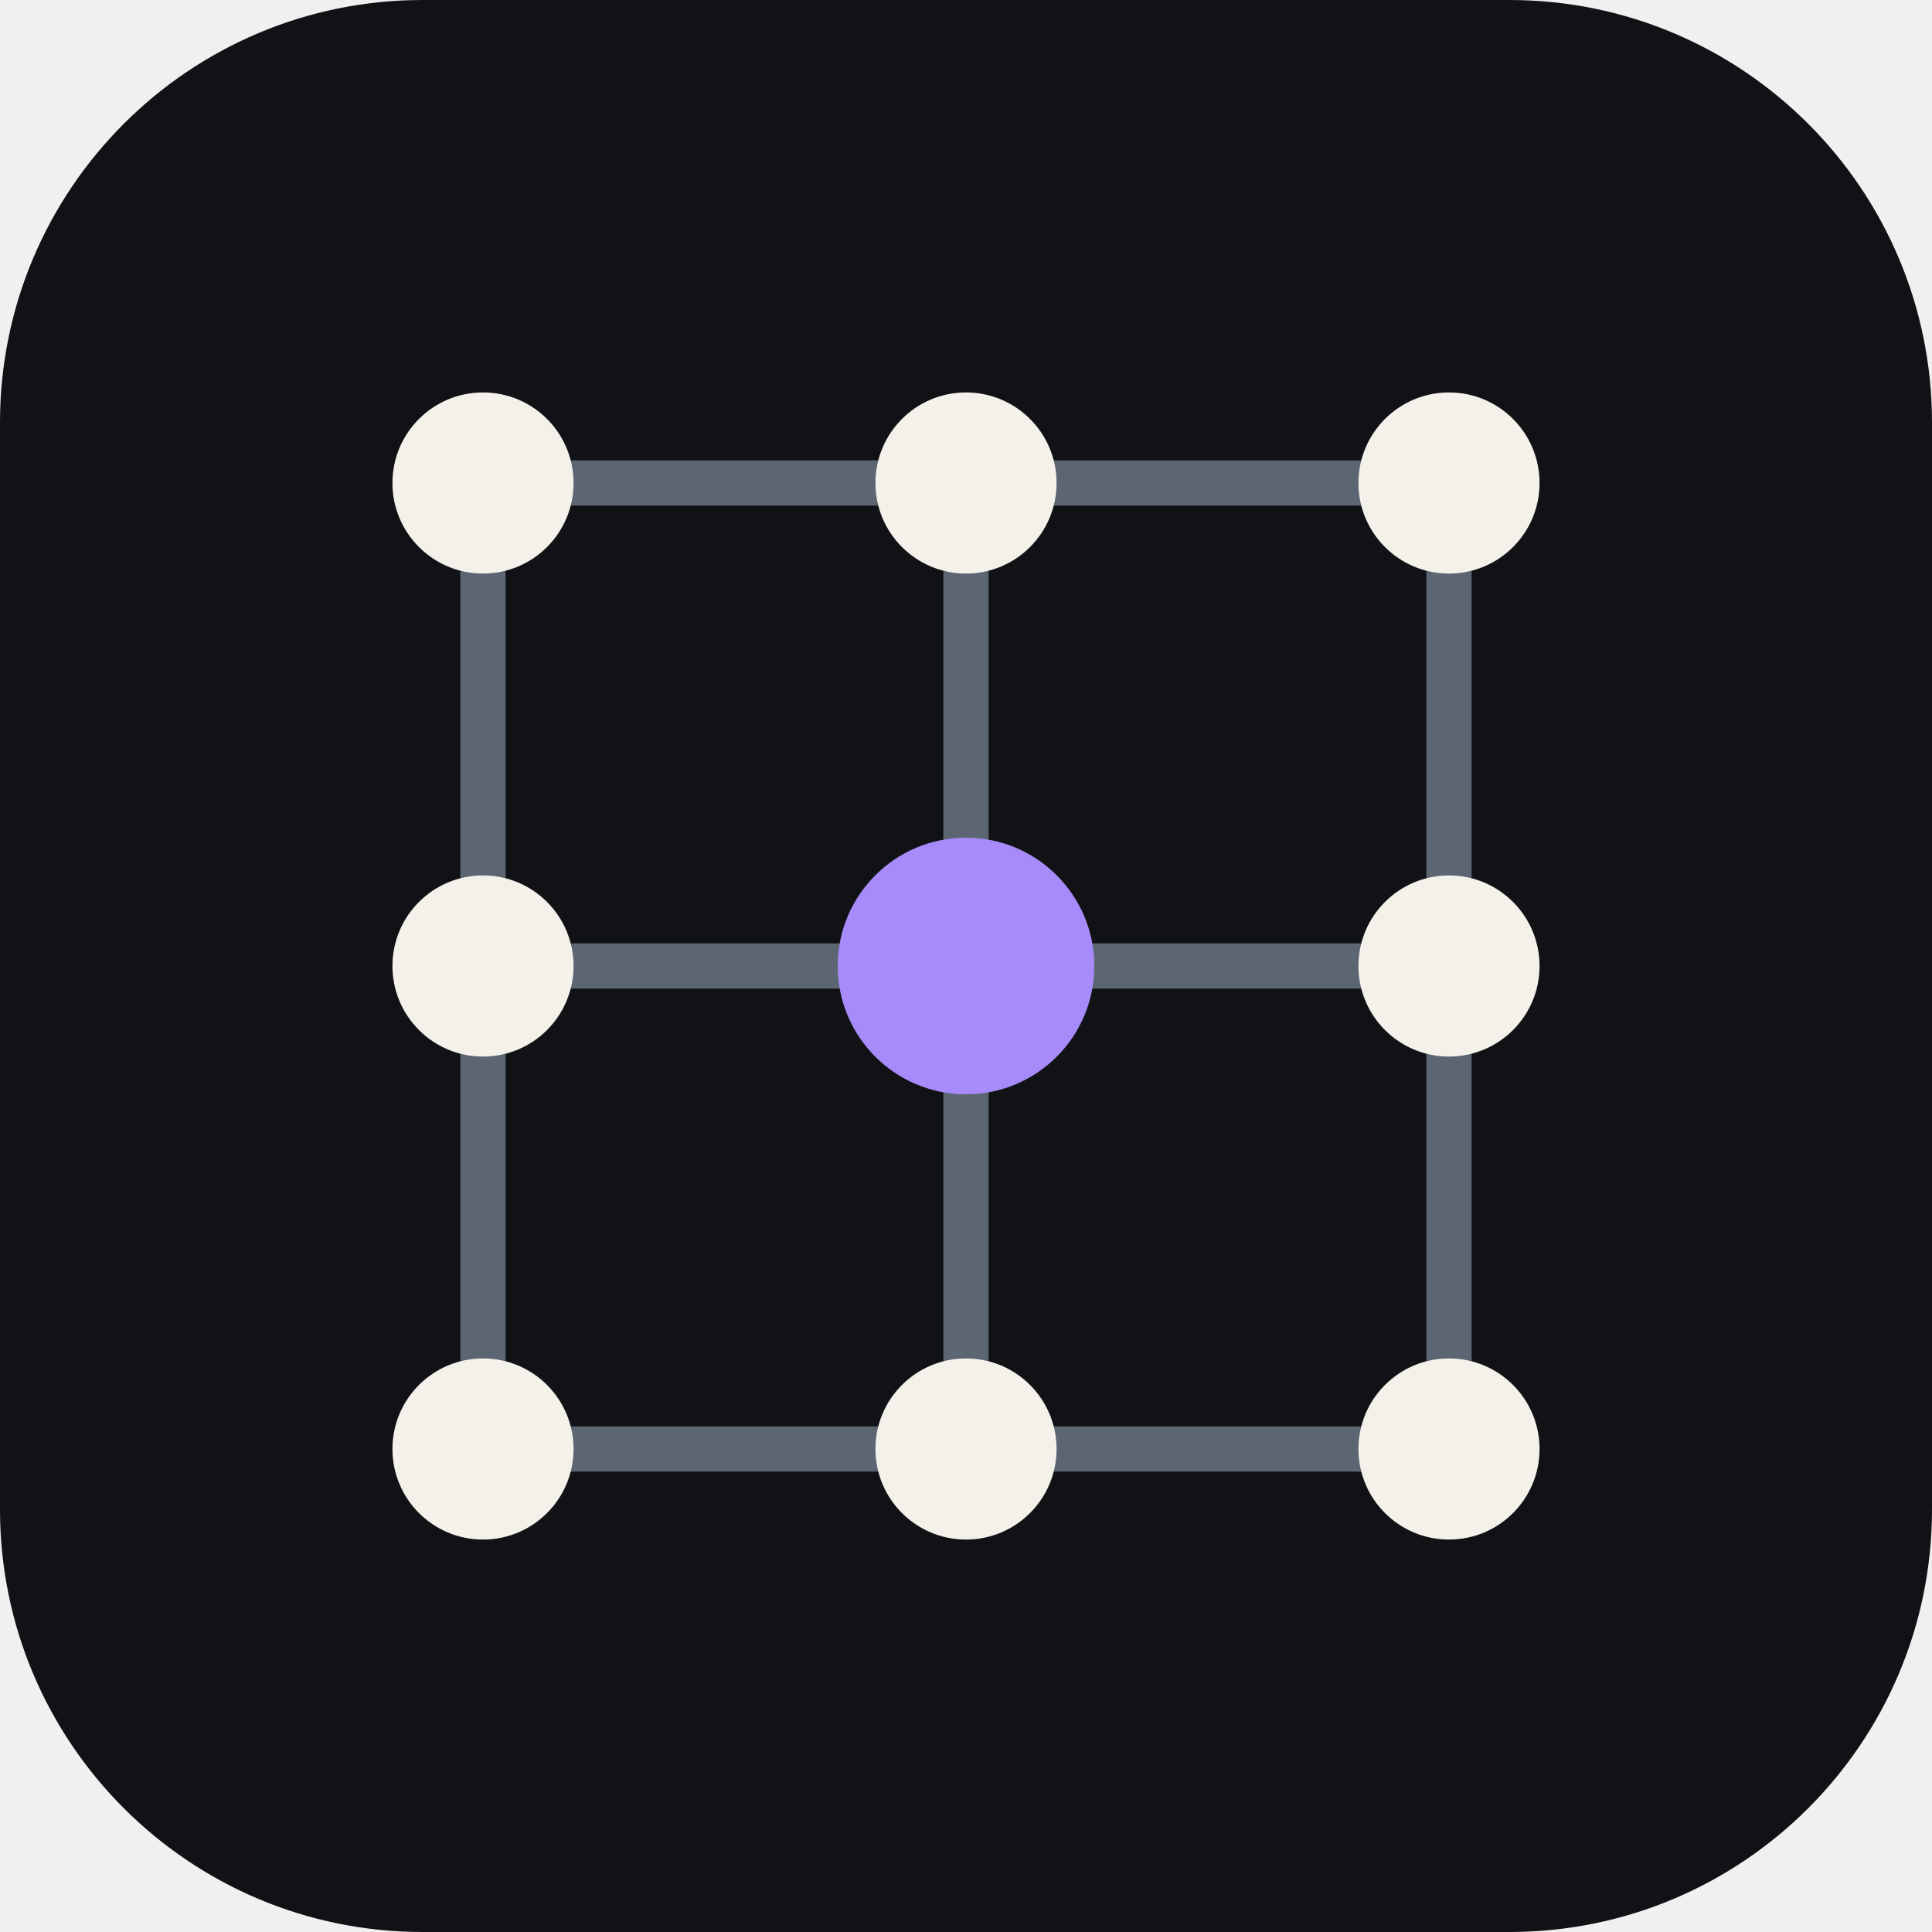
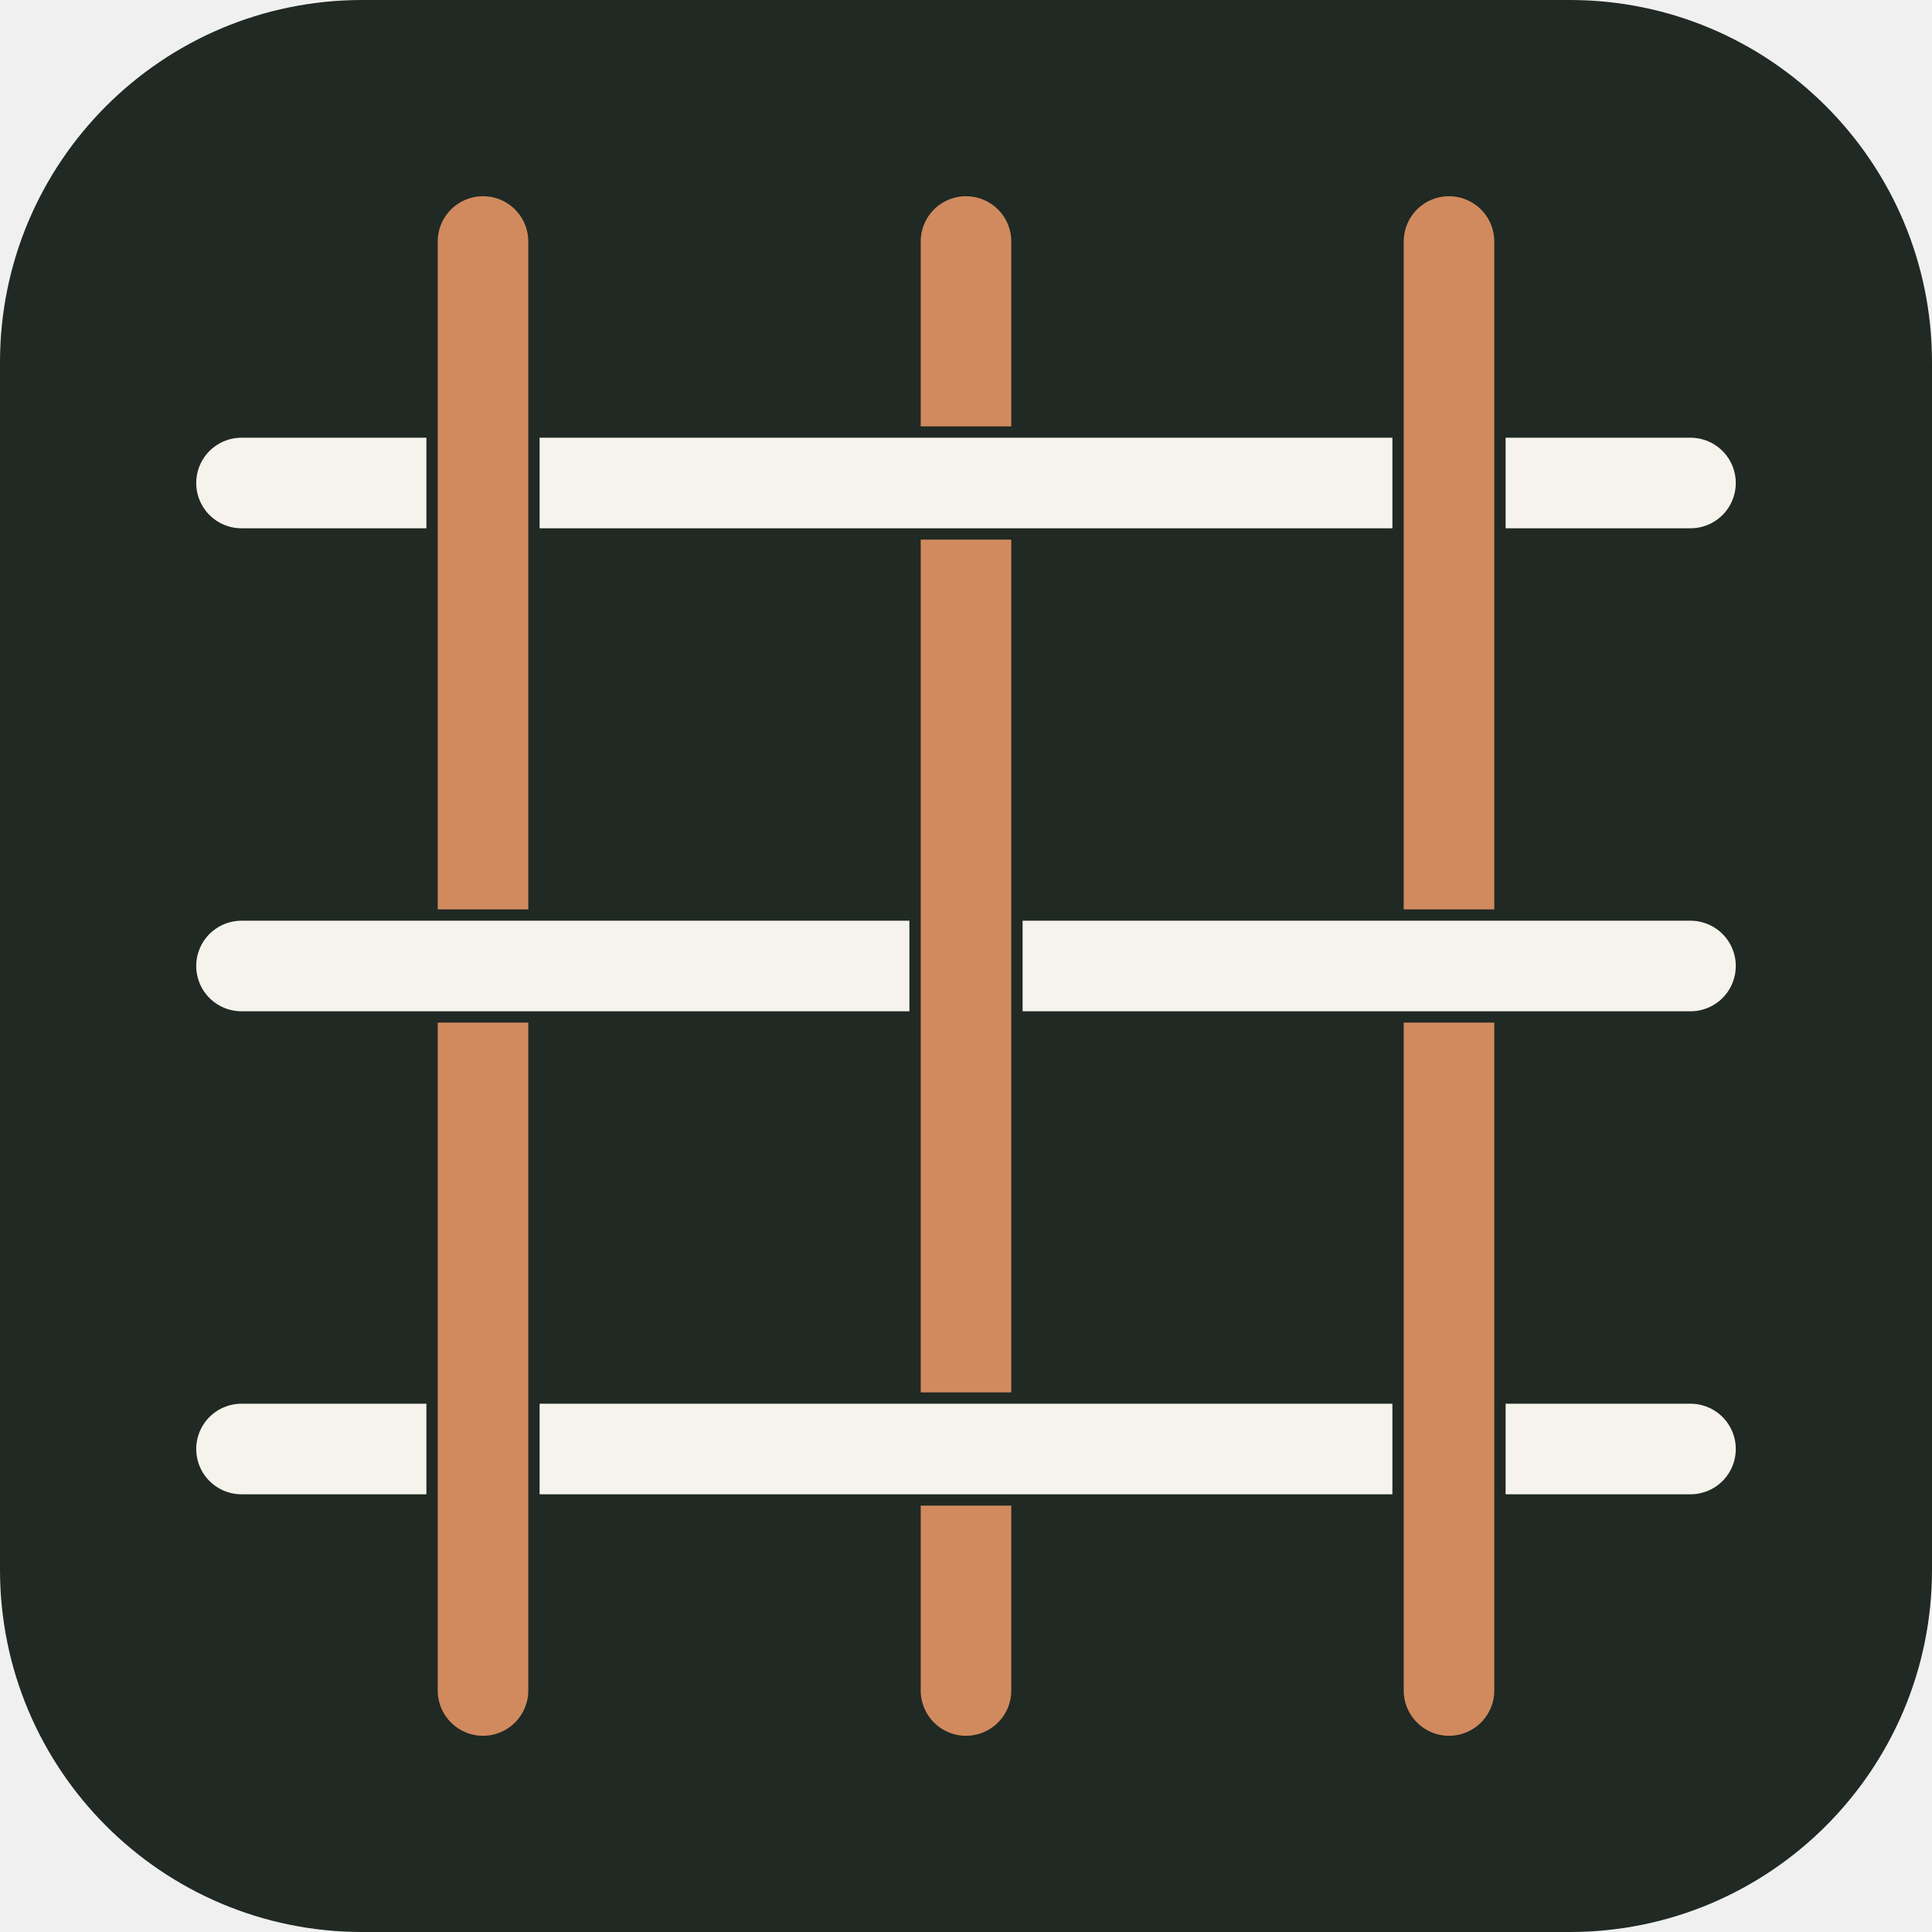
<svg xmlns="http://www.w3.org/2000/svg" viewBox="0 0 512 512" width="512" height="512" role="img" aria-label="Lattice Notes">
-   <rect width="512" height="512" rx="112" fill="#101215" />
-   <g stroke="#6a7382" stroke-width="12" stroke-linecap="round" opacity="0.85" fill="none">
-     <path d="M128 128H384M128 256H384M128 384H384M128 128V384M256 128V384M384 128V384" />
+   <defs>
+     <mask id="ln-vertical">
+       <rect width="512" height="512" fill="#fff" />
+       <rect x="241" y="113" width="30" height="30" fill="#000" />
+       <rect x="113" y="241" width="30" height="30" fill="#000" />
+       <rect x="369" y="241" width="30" height="30" fill="#000" />
+       <rect x="241" y="369" width="30" height="30" fill="#000" />
+     </mask>
+     <mask id="ln-horizontal">
+       <rect width="512" height="512" fill="#fff" />
+       <rect x="113" y="113" width="30" height="30" fill="#000" />
+       <rect x="369" y="113" width="30" height="30" fill="#000" />
+       <rect x="241" y="241" width="30" height="30" fill="#000" />
+       <rect x="113" y="369" width="30" height="30" fill="#000" />
+       <rect x="369" y="369" width="30" height="30" fill="#000" />
+     </mask>
+   </defs>
+   <rect width="512" height="512" rx="96" fill="#202923" />
+   <g stroke="#d18a5e" stroke-width="24" stroke-linecap="round" fill="none" mask="url(#ln-vertical)">
+     <line x1="128" y1="64" x2="128" y2="448" />
+     <line x1="256" y1="64" x2="256" y2="448" />
+     <line x1="384" y1="64" x2="384" y2="448" />
  </g>
-   <g fill="#f4f1ea">
-     <circle cx="128" cy="128" r="24" />
-     <circle cx="256" cy="128" r="24" />
-     <circle cx="384" cy="128" r="24" />
-     <circle cx="128" cy="256" r="24" />
-     <circle cx="384" cy="256" r="24" />
-     <circle cx="128" cy="384" r="24" />
-     <circle cx="256" cy="384" r="24" />
-     <circle cx="384" cy="384" r="24" />
+   <g stroke="#f6f3ec" stroke-width="24" stroke-linecap="round" fill="none" mask="url(#ln-horizontal)">
+     <line x1="64" y1="128" x2="448" y2="128" />
+     <line x1="64" y1="256" x2="448" y2="256" />
+     <line x1="64" y1="384" x2="448" y2="384" />
  </g>
-   <circle cx="256" cy="256" r="34" fill="#a78bfa" />
</svg>
